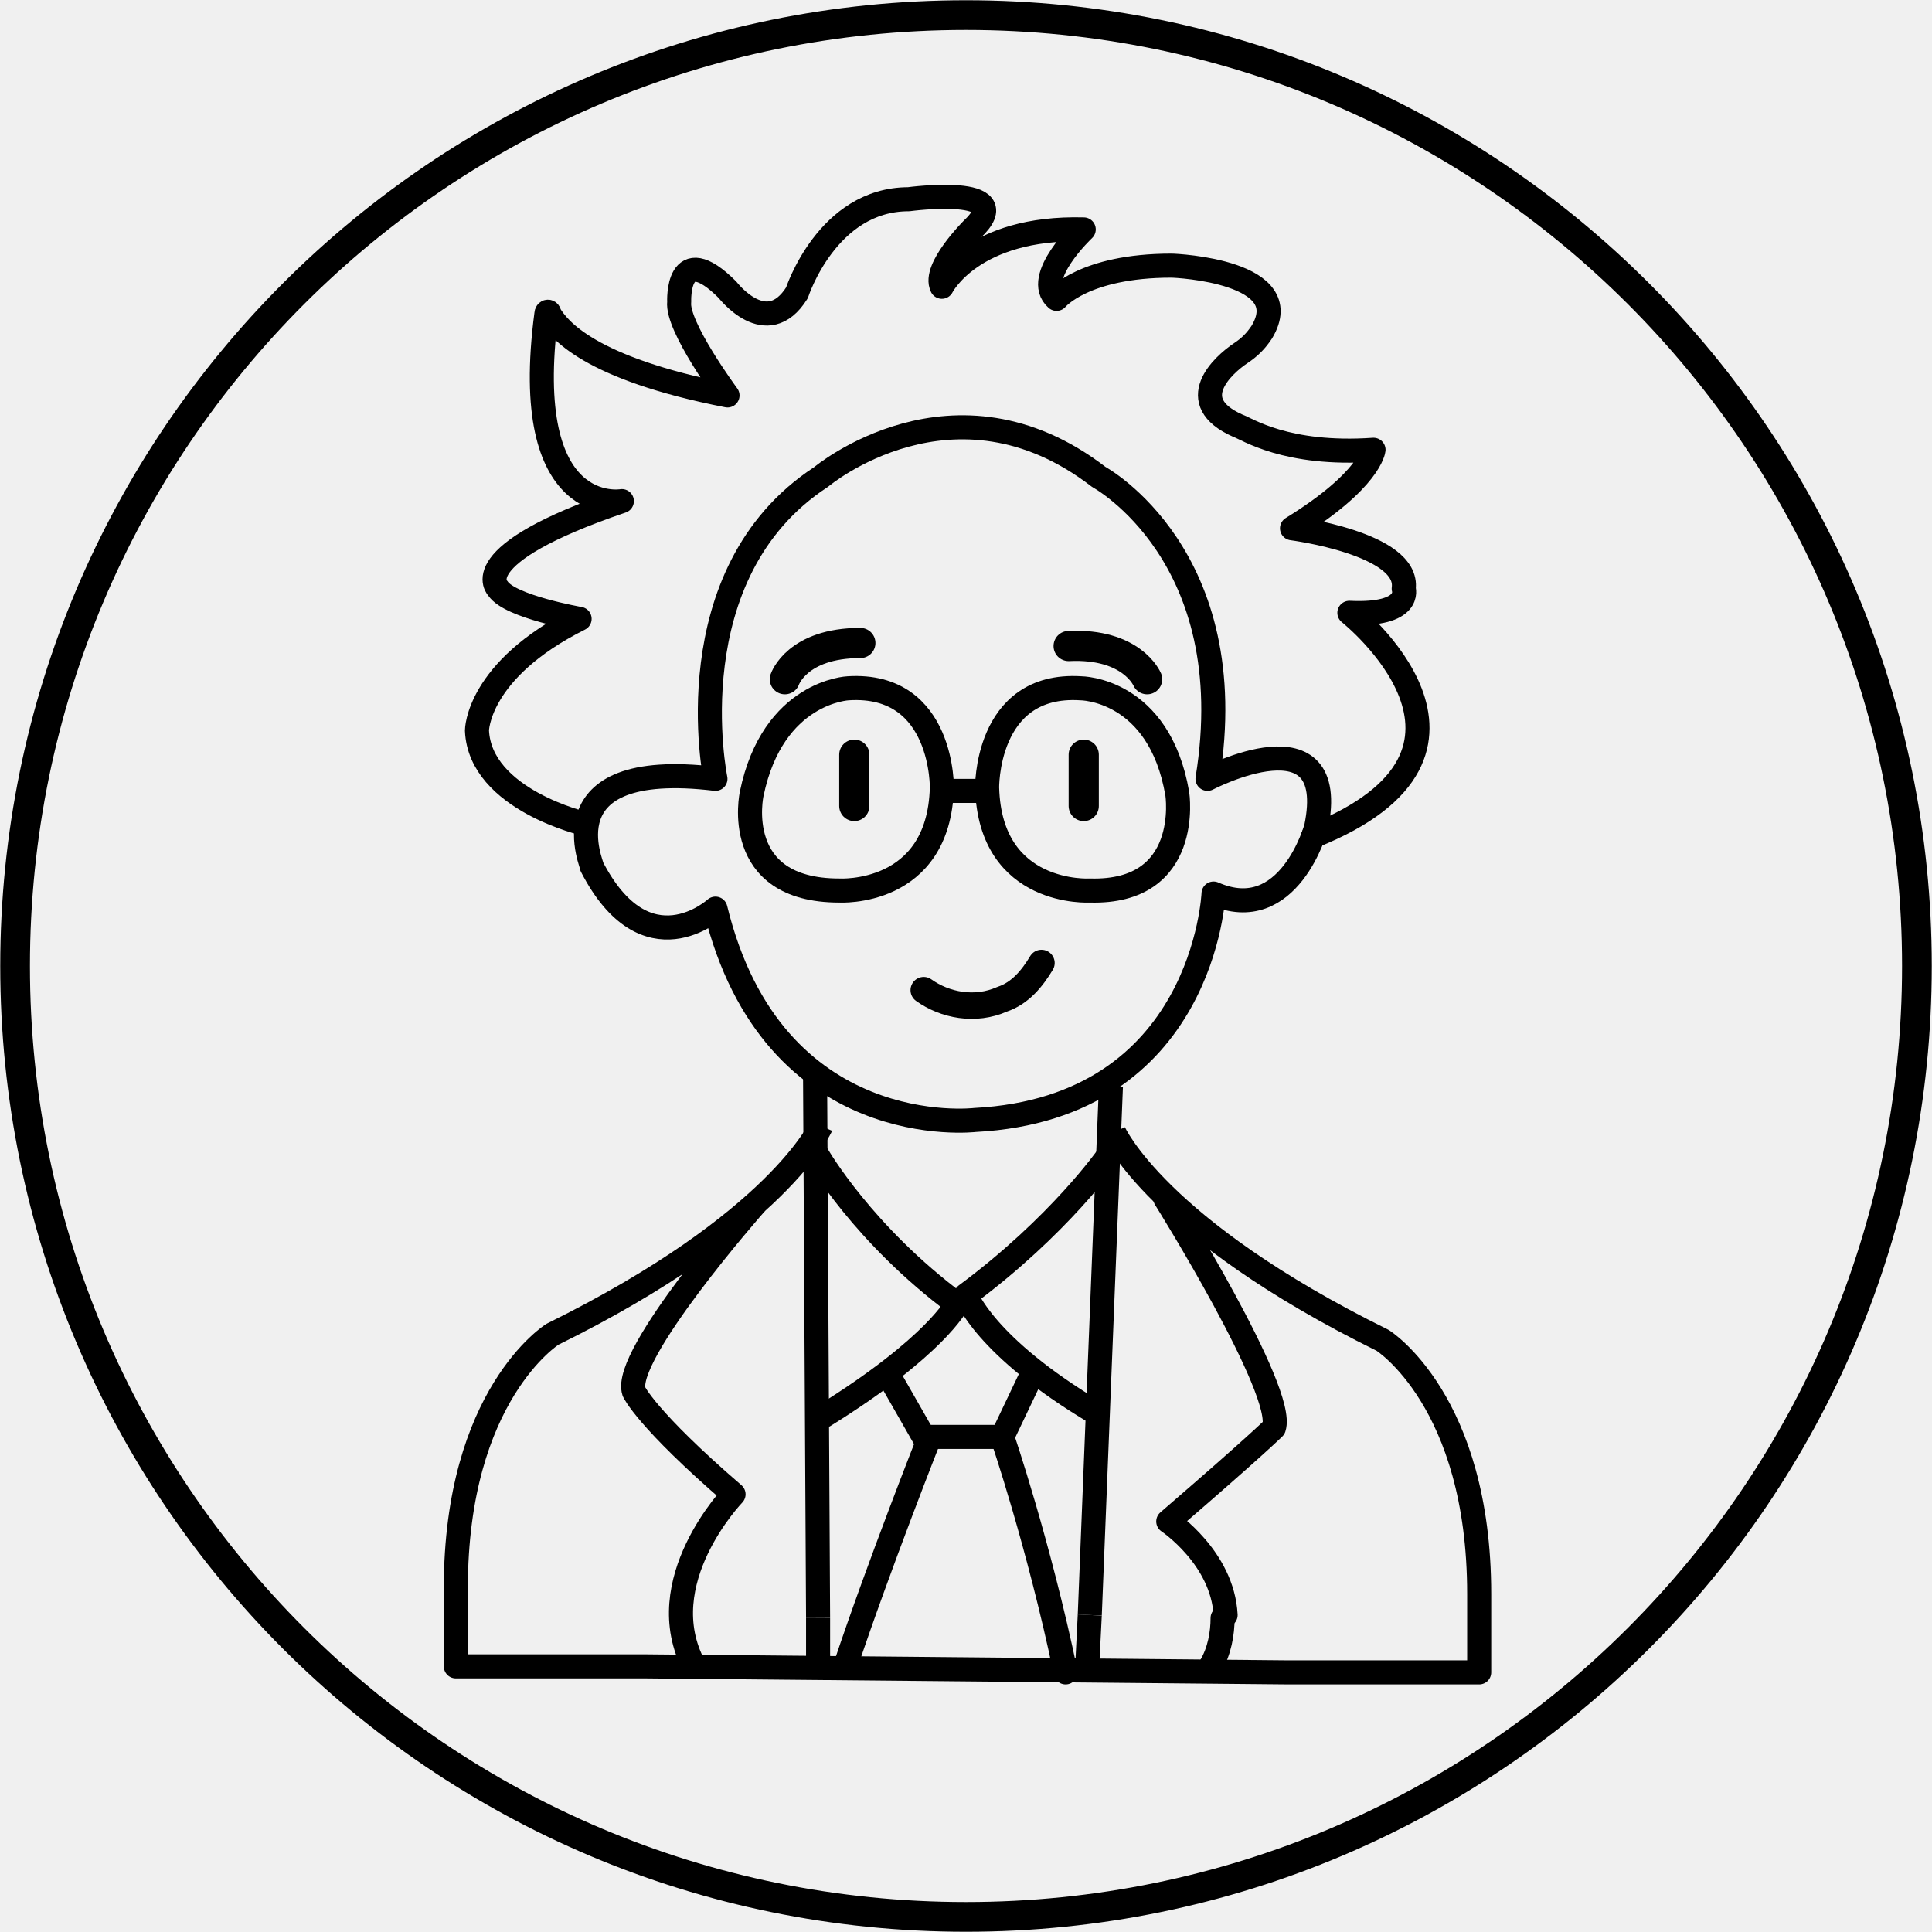
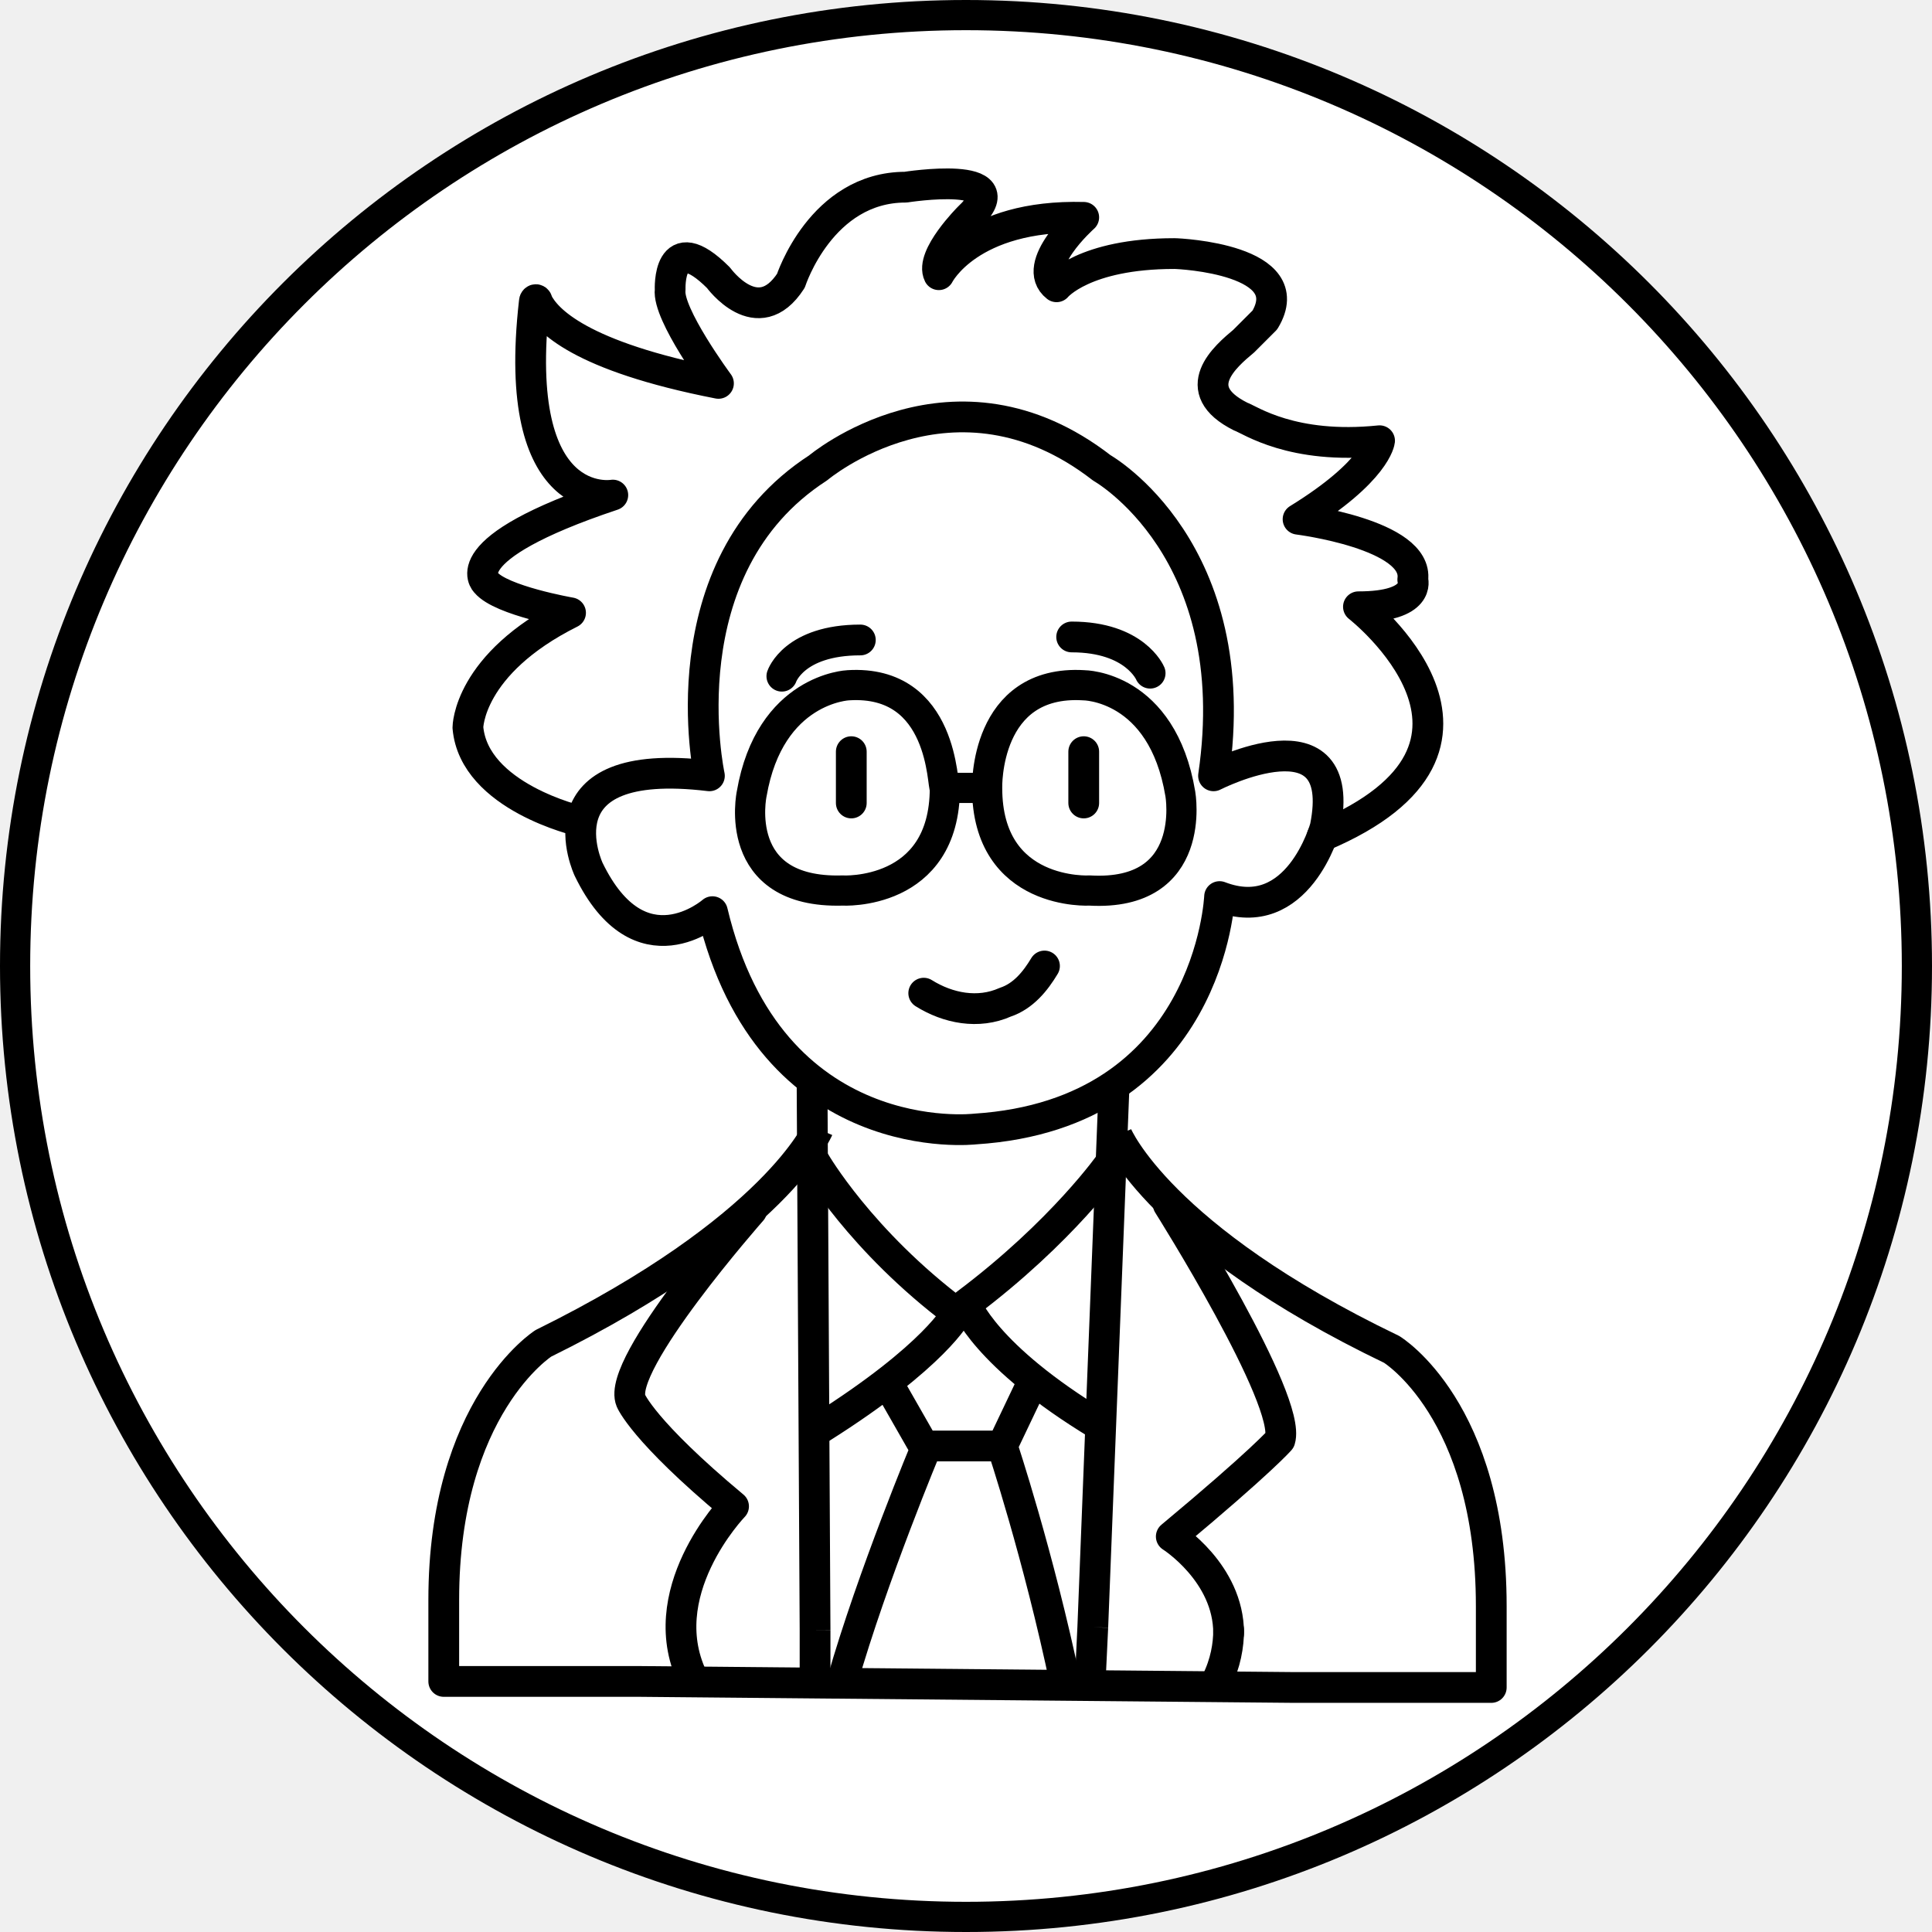
- <svg xmlns="http://www.w3.org/2000/svg" version="1.1" id="Слой_1" x="0px" y="0px" viewBox="0 0 64 64" style="enable-background:new 0 0 64 64;" xml:space="preserve">
-   <style type="text/css">
- 	.st0{fill:none;stroke:#000000;stroke-width:0.984;stroke-miterlimit:10;}
- 	.st1{fill:none;stroke:#000000;stroke-width:0.797;stroke-linejoin:round;stroke-miterlimit:10;}
- 	.st2{fill:none;stroke:#000000;stroke-width:0.797;stroke-linecap:round;stroke-linejoin:round;stroke-miterlimit:10;}
- 	.st3{fill:none;stroke:#000000;stroke-width:0.797;stroke-miterlimit:10;}
- 	.st4{stroke:#000000;stroke-linecap:round;stroke-miterlimit:10;}
- 	.st5{fill:none;stroke:#000000;stroke-width:0.876;stroke-linecap:round;stroke-linejoin:round;stroke-miterlimit:10;}
- </style>
-   <circle class="st0" cx="32" cy="32" r="31.5" />
-   <g>
-     <path class="st1" d="M23.7,25.8c0,0-1.4-6.8,3.5-10c0,0,4.4-3.7,9.2,0c0,0,4.8,2.6,3.6,10c0,0,4.4-2.3,3.6,1.6c0,0-0.9,3.3-3.4,2.2   c0,0-0.3,7.1-7.9,7.5c0,0-6.7,0.8-8.6-7c0,0-2.3,2.1-4.1-1.4C19.7,28.8,17.9,25.1,23.7,25.8z" />
-     <path class="st2" d="M19.4,27.3c0,0-3.5-0.8-3.6-3.1c0,0,0-2,3.4-3.7c0,0-2.3-0.4-2.7-1c0,0-1.2-1.1,4.1-2.9c0,0-3.4,0.6-2.5-6.2   c0-0.1,0.1-0.1,0.1,0c0.3,0.5,1.3,1.8,5.9,2.7c0,0-1.7-2.3-1.6-3.1c0,0-0.1-2.1,1.6-0.4c0,0,1.3,1.7,2.3,0.1c0,0,1-3.1,3.7-3.1   c0,0,3.7-0.5,2.1,1c0,0-1.3,1.3-1,1.9c0,0,1-2,4.7-1.9c0,0-1.7,1.6-0.9,2.3c0,0,0.9-1.1,3.8-1.1C39,8.8,43,9,41.8,11   c-0.2,0.3-0.4,0.5-0.7,0.7c-0.6,0.4-1.9,1.6-0.1,2.4c0.3,0.1,1.6,1,4.5,0.8c0,0-0.1,1-2.7,2.6c0,0,3.9,0.5,3.7,2   c0,0,0.3,0.9-1.8,0.8c0,0,5.8,4.6-1.2,7.4" />
-     <path class="st3" d="M28.1,22.8c0,0-2.5,0.1-3.2,3.5c0,0-0.7,3.2,2.9,3.2c0,0,3.3,0.2,3.4-3.4C31.2,26.2,31.3,22.6,28.1,22.8z" />
-     <path class="st3" d="M35.8,22.8c0,0,2.6,0,3.2,3.5c0,0,0.5,3.3-2.9,3.2c0,0-3.3,0.2-3.4-3.4C32.7,26.2,32.6,22.6,35.8,22.8z" />
-     <line class="st3" x1="31.2" y1="26.2" x2="32.7" y2="26.2" />
-     <line class="st3" x1="27.1" y1="53.6" x2="27.1" y2="55.5" />
-     <line class="st3" x1="27" y1="35.6" x2="27.1" y2="53.6" />
-     <path class="st2" d="M25,39.9c0,0-4.4,5-4,6.2c0,0,0.4,0.9,3.3,3.4c0,0-2.8,2.9-1.3,5.7l0,0" />
-     <path class="st2" d="M27.1,38.3c0,0,1.5,2.6,4.6,4.9c0,0-0.7,1.4-4.4,3.7" />
-     <path class="st2" d="M36.7,38.3c0,0-1.6,2.3-4.7,4.6c0,0,0.6,1.7,4.3,3.9" />
-     <polyline class="st2" points="29.4,45.5 30.6,47.6 33.2,47.6 34.2,45.5  " />
-     <path class="st2" d="M30.8,47.6c0,0-1.7,4.3-2.8,7.6" />
-     <path class="st2" d="M33.2,47.6c0,0,1.2,3.5,2.1,7.8" />
-     <line class="st3" x1="36.1" y1="53.5" x2="36.8" y2="36" />
-     <line class="st3" x1="36" y1="55.5" x2="36.1" y2="53.5" />
-     <path class="st2" d="M40.5,53.6c0,0.5-0.1,1.1-0.4,1.6l0,0" />
-     <path class="st2" d="M38.6,39.7c0,0,4,6.4,3.6,7.6c0,0-0.6,0.6-3.5,3.1c0,0,1.8,1.2,1.9,3.1" />
-     <path class="st1" d="M27.2,37.3c0,0-1.4,3.2-8.9,6.9c0,0-3.2,2-3.2,8.4l0,2.6l6.3,0l21.3,0.2l6.3,0l0-2.6c0-6.4-3.2-8.4-3.2-8.4   c-7.5-3.7-8.9-6.9-8.9-6.9" />
-   </g>
-   <line class="st4" x1="35.9" y1="25" x2="35.9" y2="26.7" />
-   <path class="st5" d="M34.5,31.9c-0.3,0.5-0.7,1-1.3,1.2c-0.9,0.4-1.9,0.2-2.6-0.3" />
-   <path class="st4" d="M26,22.5c0,0,0.4-1.2,2.5-1.2" />
-   <path class="st4" d="M38,22.5c0,0-0.5-1.2-2.6-1.1" />
-   <line class="st4" x1="28.3" y1="25" x2="28.3" y2="26.7" />
+ <svg xmlns="http://www.w3.org/2000/svg" xml:space="preserve" id="Слой_1" x="0" y="0" style="enable-background:new 0 0 64 64" version="1.1" viewBox="0 0 64 64">
+   <style>.st1,.st2{fill:none;stroke-width:1.019;stroke-linejoin:round}.st1{stroke:#000;stroke-miterlimit:10}.st2{stroke-linecap:round}.st2,.st3,.st4,.st5{stroke:#000;stroke-miterlimit:10}.st3{fill:none}.st4,.st5{stroke-width:1.019}.st4{fill:none}.st5{stroke-linecap:round}</style>
+   <circle cx="32" cy="32" r="31.5" style="fill:#fff;stroke:#000;stroke-miterlimit:10" />
+   <path d="M23.5 25.7s-1.5-6.9 3.6-10.2c0 0 4.5-3.8 9.4 0 0 0 4.8 2.7 3.7 10.2 0 0 4.5-2.3 3.7 1.7 0 0-.9 3.3-3.5 2.3 0 0-.3 7.2-8.1 7.7 0 0-6.8.8-8.7-7.2 0 0-2.4 2.1-4.1-1.4 0 0-1.8-3.8 4-3.1z" class="st1" />
+   <path d="M19.2 27.2s-3.5-.8-3.7-3.1c0 0 0-2.1 3.4-3.8 0 0-2.3-.4-2.8-1 0 0-1.2-1.1 4.2-2.9 0 0-3.4.6-2.6-6.4 0-.1.1-.1.1 0 .3.6 1.4 1.8 6 2.7 0 0-1.7-2.3-1.6-3.1 0 0-.1-2.1 1.6-.4 0 0 1.3 1.8 2.4.1 0 0 1-3.1 3.8-3.1 0 0 3.8-.6 2.1 1 0 0-1.3 1.3-1 1.9 0 0 1-2 4.8-1.9 0 0-1.8 1.6-.9 2.3 0 0 .9-1.1 3.9-1.1.2 0 4.2.2 3 2.2l-.7.7c-.6.5-1.9 1.6-.1 2.5.3.1 1.7 1.1 4.6.8 0 0-.1 1-2.7 2.6 0 0 4 .5 3.8 2 0 0 .3.9-1.8.9 0 0 5.9 4.6-1.2 7.6" class="st2" />
+   <path d="M28.1 22.7s-2.6.1-3.2 3.6c0 0-.7 3.3 3 3.2 0 0 3.4.2 3.4-3.4-.1 0 0-3.6-3.2-3.4zM35.9 22.7s2.6 0 3.2 3.6c0 0 .6 3.4-3 3.2 0 0-3.4.2-3.4-3.4 0 0-.1-3.6 3.2-3.4zM31.2 26.1h1.5" class="st3" />
+   <path d="M27 54v2M26.9 35.7 27 54" class="st4" />
+   <path d="M24.9 40.1s-4.5 5.1-4 6.3c0 0 .4 1 3.4 3.5 0 0-2.8 2.9-1.3 5.8h0M27 38.5s1.5 2.6 4.7 5c0 0-.7 1.4-4.5 3.8M36.8 38.5s-1.6 2.3-4.8 4.7c0 0 .6 1.7 4.4 4" class="st2" />
+   <path d="m29.4 45.8 1.2 2.1h2.6l1-2.1M30.7 47.9s-1.8 4.3-2.8 7.8M33.2 47.9s1.2 3.6 2.1 7.9" class="st2" />
+   <path d="m36.2 53.9.7-17.8M36.1 56l.1-2.1" class="st4" />
+   <path d="M40.7 54c0 .5-.1 1.1-.4 1.7h0" class="st2" />
+   <path d="M38.7 39.9s4.1 6.5 3.7 7.8c0 0-.6.7-3.6 3.2 0 0 1.9 1.2 1.9 3.2" class="st2" />
+   <path d="M27.1 37.4s-1.4 3.3-9.1 7.1c0 0-3.3 2.1-3.3 8.5v2.7h6.5l21.7.2h6.5v-2.7c0-6.5-3.3-8.5-3.3-8.5-7.7-3.7-9.1-7.1-9.1-7.1" class="st1" />
+   <path d="M35.9 24.9v1.7" class="st5" />
+   <path d="M34.6 32c-.3.5-.7 1-1.3 1.2-.9.4-1.9.2-2.7-.3" class="st2" />
+   <path d="M25.9 22.4s.4-1.2 2.6-1.2M38.1 22.3s-.5-1.2-2.6-1.2M28.2 24.9v1.7" class="st5" />
</svg>
